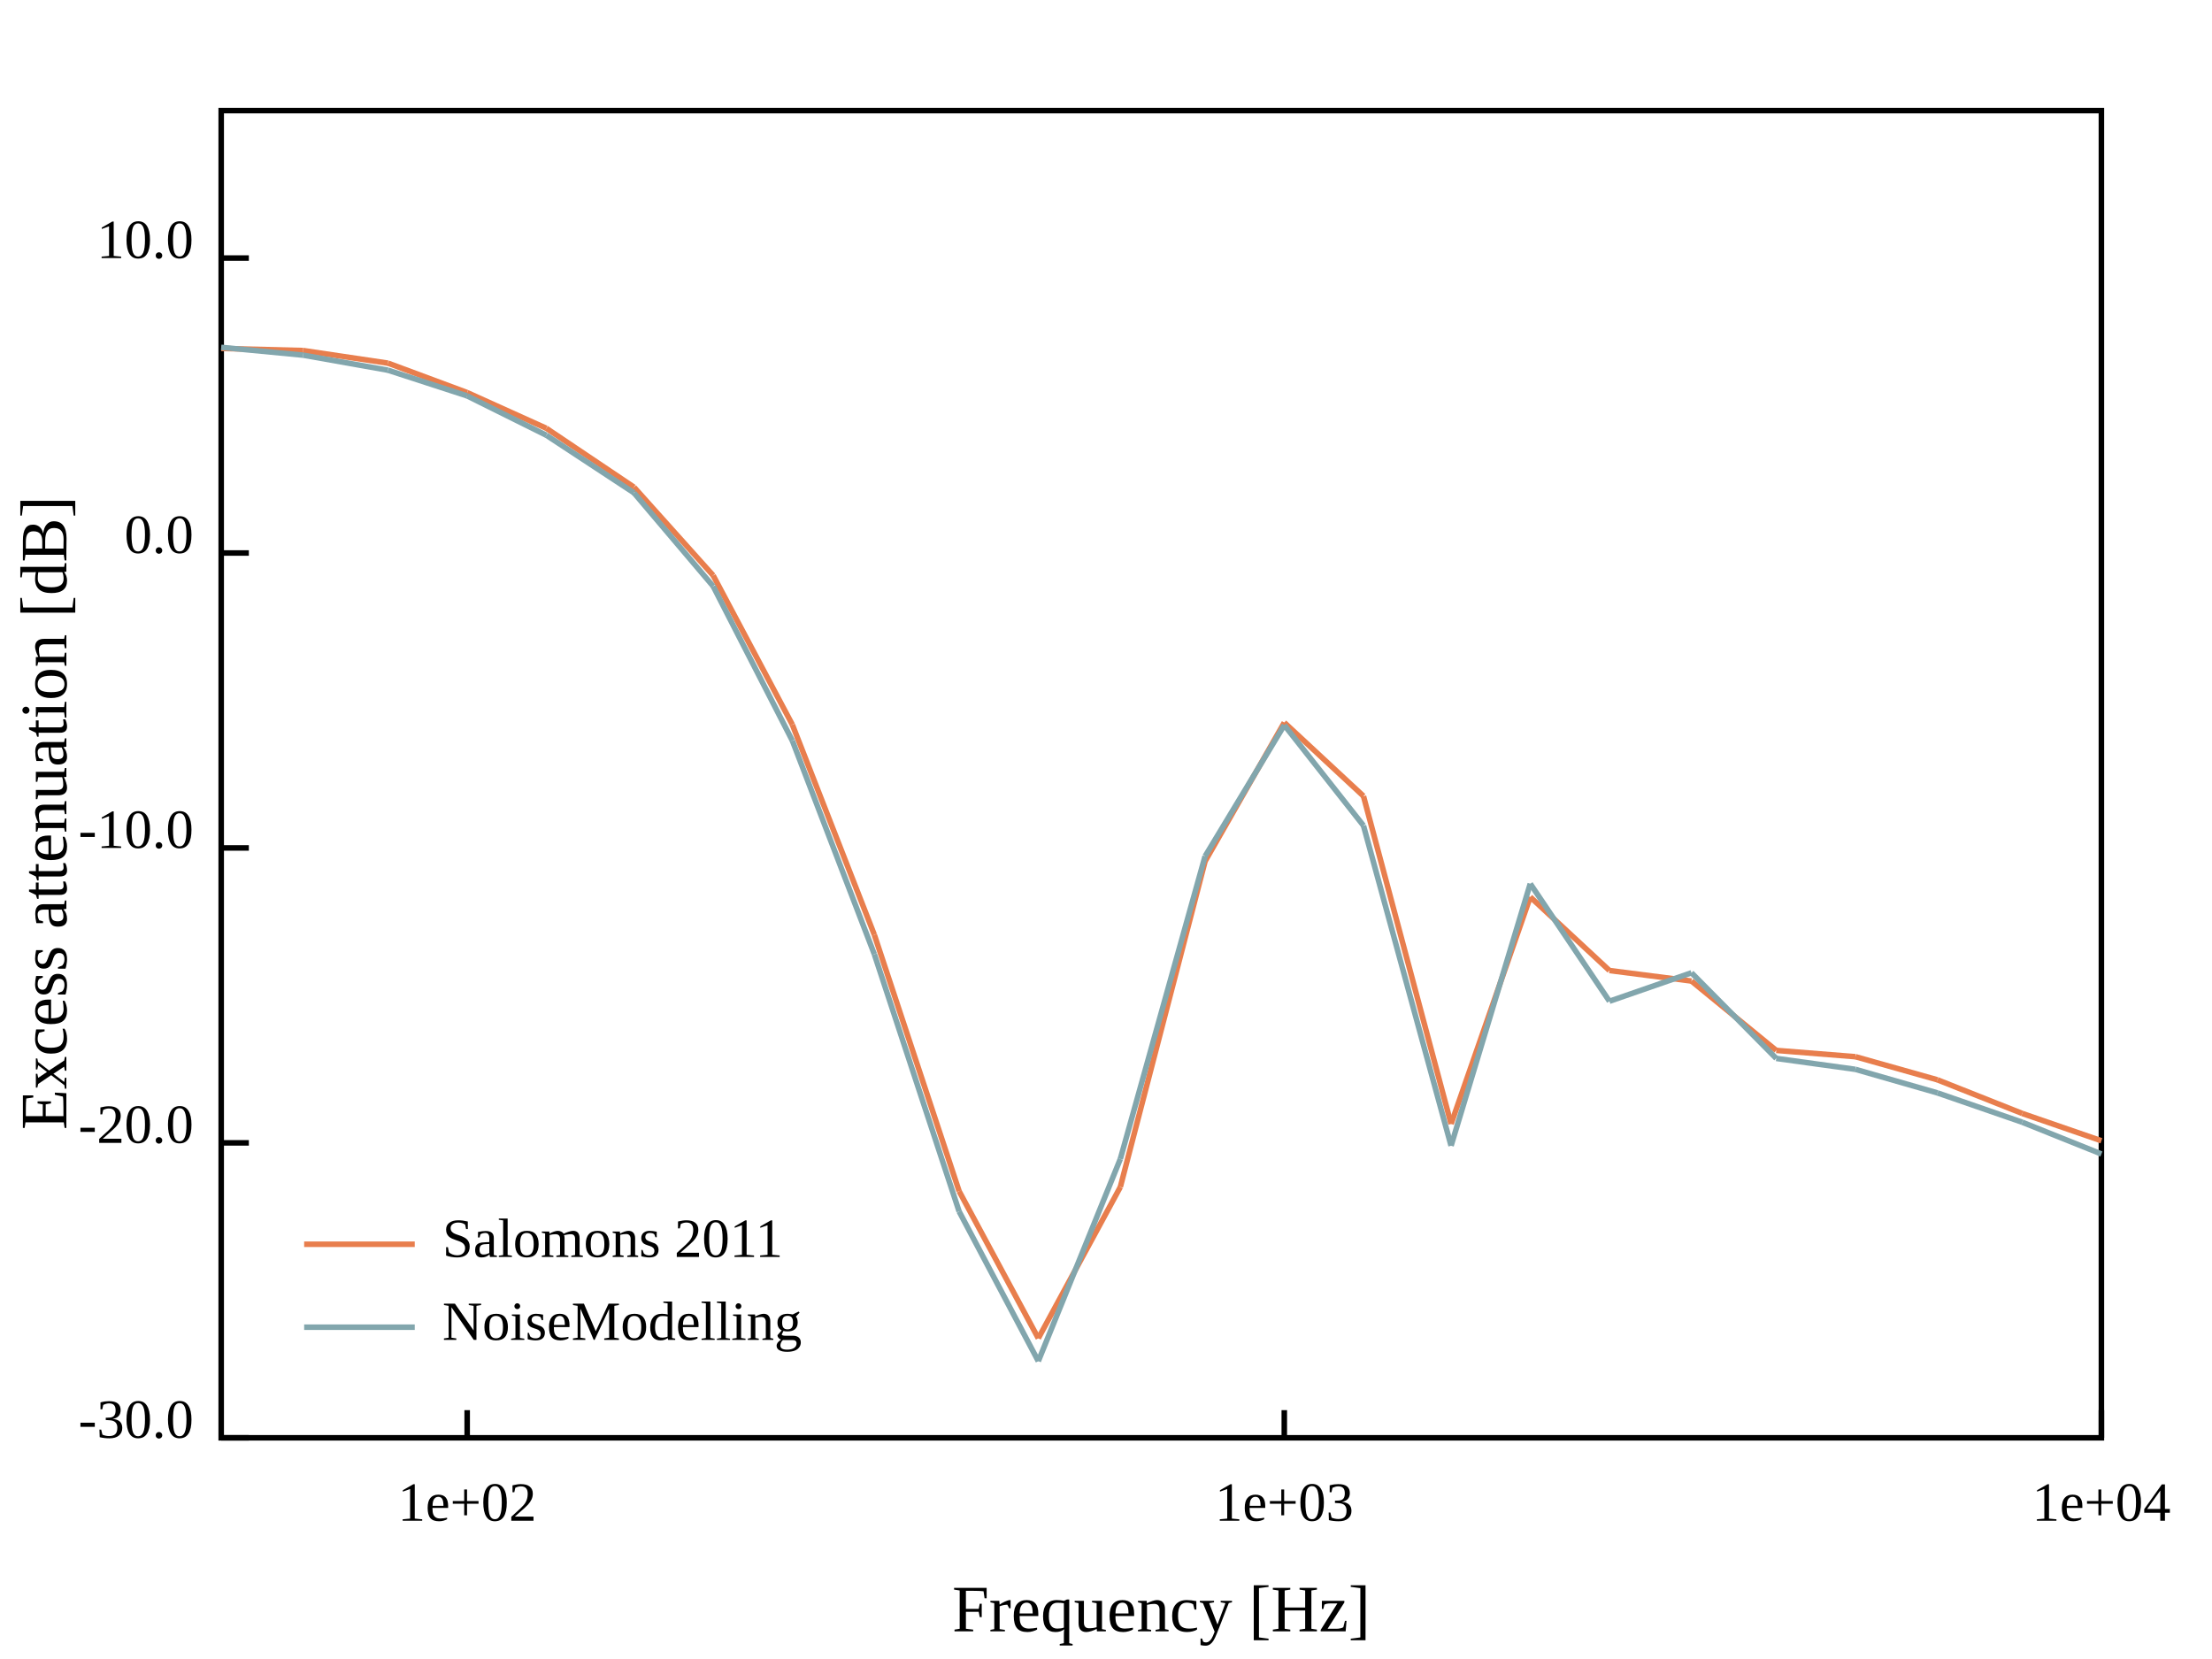
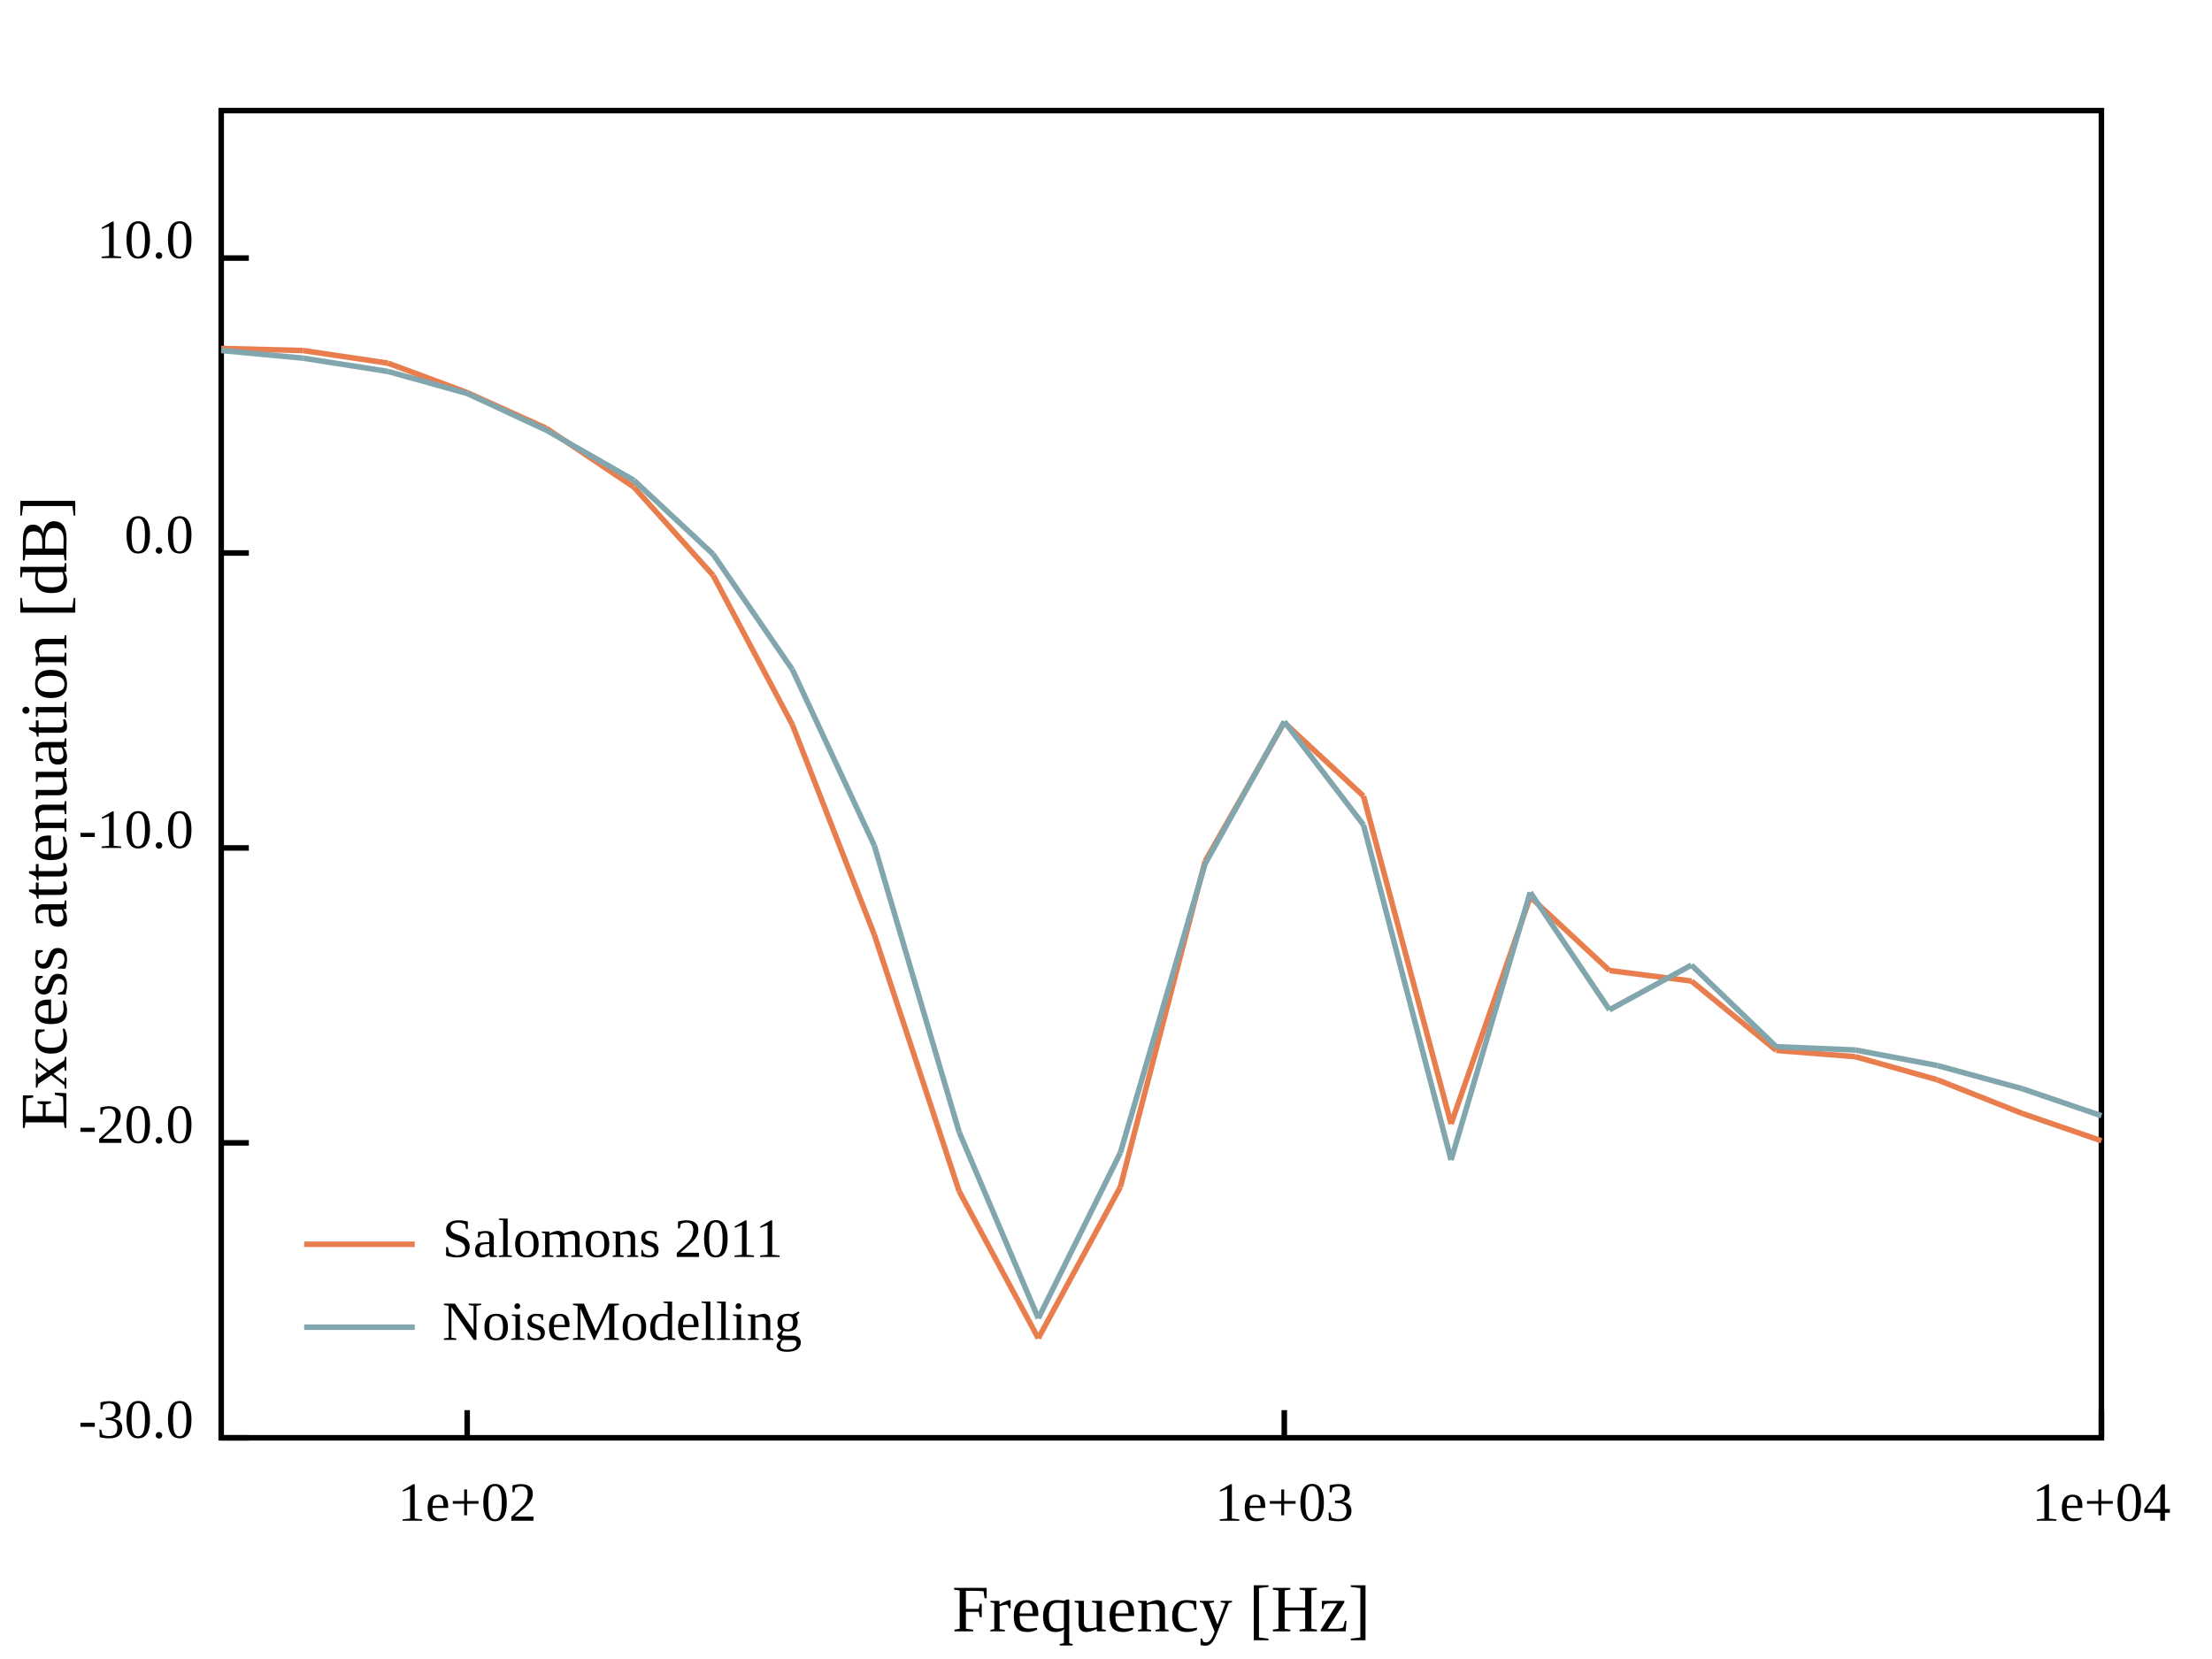
<svg xmlns="http://www.w3.org/2000/svg" height="300" width="400">
  <rect width="400" height="300" x="0" y="0" style="fill:white; stroke:none" />
  <rect width="340" height="240" x="40" y="20" style="fill:none; stroke-width:1;stroke:black" />
  <line x1="40" y1="260" x2="45" y2="260" style="fill:none; stroke-width:1; stroke:black" />
  <text x="35" y="260" text-anchor="end" style="stroke:none; fill:black; font-size:smaller">-30.0</text>
  <line x1="40" y1="206.667" x2="45" y2="206.667" style="fill:none; stroke-width:1; stroke:black" />
  <text x="35" y="206.667" text-anchor="end" style="stroke:none; fill:black; font-size:smaller">-20.0</text>
  <line x1="40" y1="153.333" x2="45" y2="153.333" style="fill:none; stroke-width:1; stroke:black" />
  <text x="35" y="153.333" text-anchor="end" style="stroke:none; fill:black; font-size:smaller">-10.0</text>
  <line x1="40" y1="100" x2="45" y2="100" style="fill:none; stroke-width:1; stroke:black" />
  <text x="35" y="100" text-anchor="end" style="stroke:none; fill:black; font-size:smaller">0.0</text>
  <line x1="40" y1="46.667" x2="45" y2="46.667" style="fill:none; stroke-width:1; stroke:black" />
  <text x="35" y="46.667" text-anchor="end" style="stroke:none; fill:black; font-size:smaller">10.0</text>
  <line x1="84.48" y1="260" x2="84.48" y2="255" style="fill:none; stroke-width:1; stroke:black" />
  <text x="84.48" y="275" text-anchor="middle" style="stroke:none; fill:black; font-size:smaller">1e+02</text>
  <line x1="232.24" y1="260" x2="232.24" y2="255" style="fill:none; stroke-width:1; stroke:black" />
  <text x="232.24" y="275" text-anchor="middle" style="stroke:none; fill:black; font-size:smaller">1e+03</text>
  <line x1="380" y1="260" x2="380" y2="255" style="fill:none; stroke-width:1; stroke:black" />
  <text x="380" y="275" text-anchor="middle" style="stroke:none; fill:black; font-size:smaller">1e+04</text>
  <line x1="40" y1="63.009" x2="54.831" y2="63.389" style="fill:none; stroke-width:1; stroke:rgb(232,126,77)" />
  <line x1="54.831" y1="63.389" x2="70.161" y2="65.669" style="fill:none; stroke-width:1; stroke:rgb(232,126,77)" />
  <line x1="70.161" y1="65.669" x2="84.48" y2="70.99" style="fill:none; stroke-width:1; stroke:rgb(232,126,77)" />
  <line x1="84.48" y1="70.99" x2="98.8" y2="77.451" style="fill:none; stroke-width:1; stroke:rgb(232,126,77)" />
  <line x1="98.8" y1="77.451" x2="114.641" y2="88.092" style="fill:none; stroke-width:1; stroke:rgb(232,126,77)" />
  <line x1="114.641" y1="88.092" x2="128.96" y2="104.054" style="fill:none; stroke-width:1; stroke:rgb(232,126,77)" />
  <line x1="128.96" y1="104.054" x2="143.28" y2="131.037" style="fill:none; stroke-width:1; stroke:rgb(232,126,77)" />
  <line x1="143.28" y1="131.037" x2="158.11" y2="169.042" style="fill:none; stroke-width:1; stroke:rgb(232,126,77)" />
  <line x1="158.11" y1="169.042" x2="173.441" y2="215.408" style="fill:none; stroke-width:1; stroke:rgb(232,126,77)" />
  <line x1="173.441" y1="215.408" x2="187.76" y2="242.011" style="fill:none; stroke-width:1; stroke:rgb(232,126,77)" />
  <line x1="187.76" y1="242.011" x2="202.591" y2="214.648" style="fill:none; stroke-width:1; stroke:rgb(232,126,77)" />
  <line x1="202.591" y1="214.648" x2="217.921" y2="155.74" style="fill:none; stroke-width:1; stroke:rgb(232,126,77)" />
  <line x1="217.921" y1="155.74" x2="232.24" y2="130.657" style="fill:none; stroke-width:1; stroke:rgb(232,126,77)" />
  <line x1="232.24" y1="130.657" x2="246.559" y2="143.959" style="fill:none; stroke-width:1; stroke:rgb(232,126,77)" />
  <line x1="246.559" y1="143.959" x2="262.401" y2="203.246" style="fill:none; stroke-width:1; stroke:rgb(232,126,77)" />
  <line x1="262.401" y1="203.246" x2="276.72" y2="162.201" style="fill:none; stroke-width:1; stroke:rgb(232,126,77)" />
  <line x1="276.72" y1="162.201" x2="291.04" y2="175.503" style="fill:none; stroke-width:1; stroke:rgb(232,126,77)" />
  <line x1="291.04" y1="175.503" x2="305.87" y2="177.403" style="fill:none; stroke-width:1; stroke:rgb(232,126,77)" />
  <line x1="305.87" y1="177.403" x2="321.2" y2="189.945" style="fill:none; stroke-width:1; stroke:rgb(232,126,77)" />
  <line x1="321.2" y1="189.945" x2="335.52" y2="191.085" style="fill:none; stroke-width:1; stroke:rgb(232,126,77)" />
  <line x1="335.52" y1="191.085" x2="350.351" y2="195.265" style="fill:none; stroke-width:1; stroke:rgb(232,126,77)" />
  <line x1="350.351" y1="195.265" x2="365.681" y2="201.346" style="fill:none; stroke-width:1; stroke:rgb(232,126,77)" />
  <line x1="365.681" y1="201.346" x2="380" y2="206.287" style="fill:none; stroke-width:1; stroke:rgb(232,126,77)" />
-   <line x1="40" y1="62.807" x2="54.831" y2="64.224" style="fill:none; stroke-width:1; stroke:rgb(130,166,173)" />
-   <line x1="54.831" y1="64.224" x2="70.161" y2="66.943" style="fill:none; stroke-width:1; stroke:rgb(130,166,173)" />
-   <line x1="70.161" y1="66.943" x2="84.48" y2="71.593" style="fill:none; stroke-width:1; stroke:rgb(130,166,173)" />
-   <line x1="84.48" y1="71.593" x2="98.8" y2="78.707" style="fill:none; stroke-width:1; stroke:rgb(130,166,173)" />
-   <line x1="98.8" y1="78.707" x2="114.641" y2="89.121" style="fill:none; stroke-width:1; stroke:rgb(130,166,173)" />
-   <line x1="114.641" y1="89.121" x2="128.96" y2="106.008" style="fill:none; stroke-width:1; stroke:rgb(130,166,173)" />
-   <line x1="128.96" y1="106.008" x2="143.28" y2="133.934" style="fill:none; stroke-width:1; stroke:rgb(130,166,173)" />
-   <line x1="143.28" y1="133.934" x2="158.11" y2="172.56" style="fill:none; stroke-width:1; stroke:rgb(130,166,173)" />
-   <line x1="158.11" y1="172.56" x2="173.441" y2="219.074" style="fill:none; stroke-width:1; stroke:rgb(130,166,173)" />
-   <line x1="173.441" y1="219.074" x2="187.76" y2="246.149" style="fill:none; stroke-width:1; stroke:rgb(130,166,173)" />
-   <line x1="187.76" y1="246.149" x2="202.591" y2="209.575" style="fill:none; stroke-width:1; stroke:rgb(130,166,173)" />
-   <line x1="202.591" y1="209.575" x2="217.921" y2="154.823" style="fill:none; stroke-width:1; stroke:rgb(130,166,173)" />
-   <line x1="217.921" y1="154.823" x2="232.24" y2="131.126" style="fill:none; stroke-width:1; stroke:rgb(130,166,173)" />
-   <line x1="232.24" y1="131.126" x2="246.559" y2="149.297" style="fill:none; stroke-width:1; stroke:rgb(130,166,173)" />
-   <line x1="246.559" y1="149.297" x2="262.401" y2="207.192" style="fill:none; stroke-width:1; stroke:rgb(130,166,173)" />
-   <line x1="262.401" y1="207.192" x2="276.72" y2="159.804" style="fill:none; stroke-width:1; stroke:rgb(130,166,173)" />
-   <line x1="276.72" y1="159.804" x2="291.04" y2="181.055" style="fill:none; stroke-width:1; stroke:rgb(130,166,173)" />
-   <line x1="291.04" y1="181.055" x2="305.87" y2="175.911" style="fill:none; stroke-width:1; stroke:rgb(130,166,173)" />
-   <line x1="305.87" y1="175.911" x2="321.2" y2="191.396" style="fill:none; stroke-width:1; stroke:rgb(130,166,173)" />
-   <line x1="321.2" y1="191.396" x2="335.52" y2="193.372" style="fill:none; stroke-width:1; stroke:rgb(130,166,173)" />
-   <line x1="335.52" y1="193.372" x2="350.351" y2="197.632" style="fill:none; stroke-width:1; stroke:rgb(130,166,173)" />
-   <line x1="350.351" y1="197.632" x2="365.681" y2="202.934" style="fill:none; stroke-width:1; stroke:rgb(130,166,173)" />
-   <line x1="365.681" y1="202.934" x2="380" y2="208.679" style="fill:none; stroke-width:1; stroke:rgb(130,166,173)" />
+   <line x1="40" y1="63.377" x2="54.831" y2="64.768" style="fill:none; stroke-width:1; stroke:rgb(130,166,173)" />
+   <line x1="54.831" y1="64.768" x2="70.161" y2="67.173" style="fill:none; stroke-width:1; stroke:rgb(130,166,173)" />
+   <line x1="70.161" y1="67.173" x2="84.48" y2="71.146" style="fill:none; stroke-width:1; stroke:rgb(130,166,173)" />
+   <line x1="84.48" y1="71.146" x2="98.8" y2="77.796" style="fill:none; stroke-width:1; stroke:rgb(130,166,173)" />
+   <line x1="98.8" y1="77.796" x2="114.641" y2="86.853" style="fill:none; stroke-width:1; stroke:rgb(130,166,173)" />
+   <line x1="114.641" y1="86.853" x2="128.96" y2="100.227" style="fill:none; stroke-width:1; stroke:rgb(130,166,173)" />
+   <line x1="128.96" y1="100.227" x2="143.28" y2="121.068" style="fill:none; stroke-width:1; stroke:rgb(130,166,173)" />
+   <line x1="143.28" y1="121.068" x2="158.11" y2="152.915" style="fill:none; stroke-width:1; stroke:rgb(130,166,173)" />
+   <line x1="158.11" y1="152.915" x2="173.441" y2="204.701" style="fill:none; stroke-width:1; stroke:rgb(130,166,173)" />
+   <line x1="173.441" y1="204.701" x2="187.76" y2="238.396" style="fill:none; stroke-width:1; stroke:rgb(130,166,173)" />
+   <line x1="187.76" y1="238.396" x2="202.591" y2="208.472" style="fill:none; stroke-width:1; stroke:rgb(130,166,173)" />
+   <line x1="202.591" y1="208.472" x2="217.921" y2="156.195" style="fill:none; stroke-width:1; stroke:rgb(130,166,173)" />
+   <line x1="217.921" y1="156.195" x2="232.24" y2="130.476" style="fill:none; stroke-width:1; stroke:rgb(130,166,173)" />
+   <line x1="232.24" y1="130.476" x2="246.559" y2="149.159" style="fill:none; stroke-width:1; stroke:rgb(130,166,173)" />
+   <line x1="246.559" y1="149.159" x2="262.401" y2="209.769" style="fill:none; stroke-width:1; stroke:rgb(130,166,173)" />
+   <line x1="262.401" y1="209.769" x2="276.72" y2="161.363" style="fill:none; stroke-width:1; stroke:rgb(130,166,173)" />
+   <line x1="276.72" y1="161.363" x2="291.04" y2="182.607" style="fill:none; stroke-width:1; stroke:rgb(130,166,173)" />
+   <line x1="291.04" y1="182.607" x2="305.87" y2="174.519" style="fill:none; stroke-width:1; stroke:rgb(130,166,173)" />
+   <line x1="305.87" y1="174.519" x2="321.2" y2="189.273" style="fill:none; stroke-width:1; stroke:rgb(130,166,173)" />
+   <line x1="321.2" y1="189.273" x2="335.52" y2="189.879" style="fill:none; stroke-width:1; stroke:rgb(130,166,173)" />
+   <line x1="335.52" y1="189.879" x2="350.351" y2="192.686" style="fill:none; stroke-width:1; stroke:rgb(130,166,173)" />
+   <line x1="350.351" y1="192.686" x2="365.681" y2="196.871" style="fill:none; stroke-width:1; stroke:rgb(130,166,173)" />
+   <line x1="365.681" y1="196.871" x2="380" y2="201.756" style="fill:none; stroke-width:1; stroke:rgb(130,166,173)" />
  <text x="210" y="295" text-anchor="middle" style="stroke:none; fill:black">Frequency [Hz]</text>
  <text x="5" y="140" transform="rotate(-90, 12, 140)" text-anchor="middle" style="stroke:none; fill:black">Excess attenuation [dB]</text>
  <line x1="55" y1="225" x2="75" y2="225" style="fill:none; stroke-width:1; stroke:rgb(232,126,77)" />
  <text x="80" y="225" dominant-baseline="middle" style="stroke:none; fill:black; font-size:smaller">Salomons 2011</text>
  <line x1="55" y1="240" x2="75" y2="240" style="fill:none; stroke-width:1; stroke:rgb(130,166,173)" />
  <text x="80" y="240" dominant-baseline="middle" style="stroke:none; fill:black; font-size:smaller">NoiseModelling</text>
</svg>
